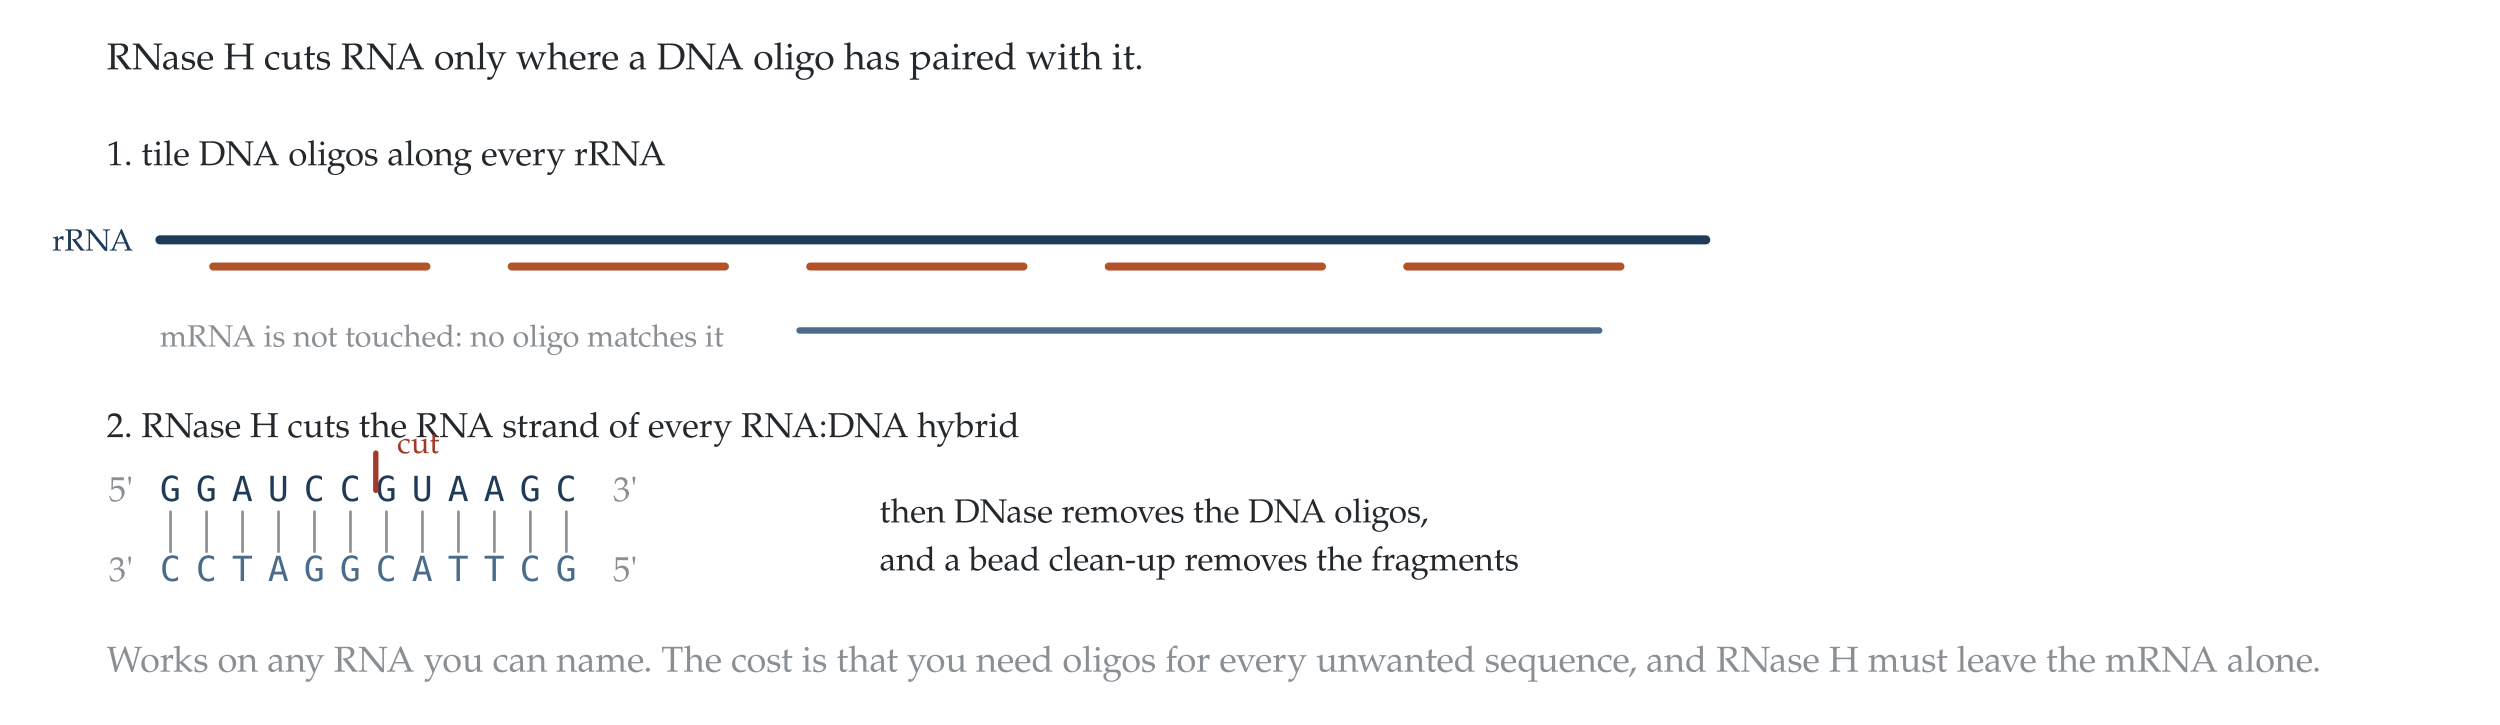
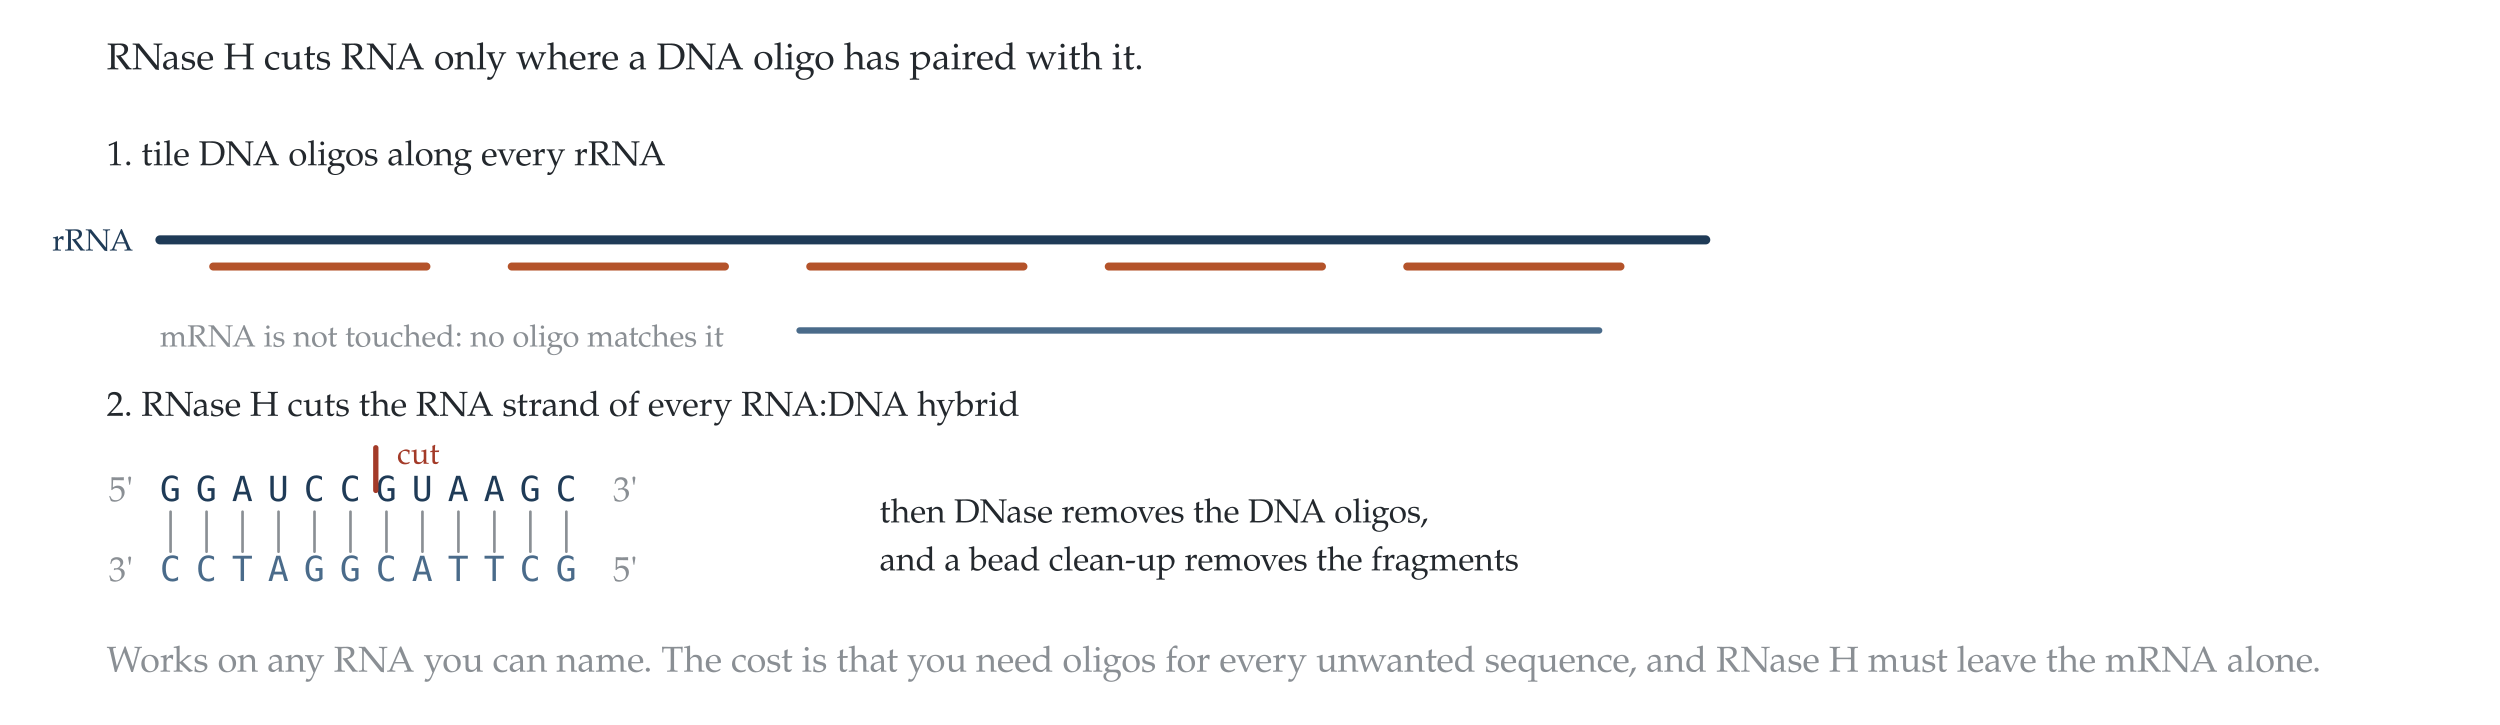
<svg xmlns="http://www.w3.org/2000/svg" viewBox="0 0 938 272" width="938" height="272" font-family="&quot;Palatino Linotype&quot;, &quot;Book Antiqua&quot;, Palatino, FreeSerif, serif" fill="#23282d">
  <rect width="720" height="272" fill="none" />
  <text x="40" y="26" font-size="14" fill="#23282d">RNase H cuts RNA only where a DNA oligo has paired with it.</text>
  <text x="40" y="62" font-size="13" fill="#23282d">1. tile DNA oligos along every rRNA</text>
  <line x1="60" y1="90" x2="640" y2="90" stroke="#1f3b57" stroke-width="3.4" stroke-linecap="round" />
  <text x="50" y="94" font-size="11.5" text-anchor="end" fill="#1f3b57">rRNA</text>
  <line x1="80" y1="100" x2="160" y2="100" stroke="#b4532a" stroke-width="3" stroke-linecap="round" />
  <line x1="192" y1="100" x2="272" y2="100" stroke="#b4532a" stroke-width="3" stroke-linecap="round" />
  <line x1="304" y1="100" x2="384" y2="100" stroke="#b4532a" stroke-width="3" stroke-linecap="round" />
  <line x1="416" y1="100" x2="496" y2="100" stroke="#b4532a" stroke-width="3" stroke-linecap="round" />
  <line x1="528" y1="100" x2="608" y2="100" stroke="#b4532a" stroke-width="3" stroke-linecap="round" />
  <text x="60" y="130" font-size="11.5" fill="#8a8f94">mRNA is not touched: no oligo matches it</text>
  <line x1="300" y1="124" x2="600" y2="124" stroke="#4a6b8a" stroke-width="2.4" stroke-linecap="round" />
-   <text x="40" y="164" font-size="13" fill="#23282d">2. RNase H cuts the RNA strand of every RNA:DNA hybrid</text>
+   <text x="40" y="156" font-size="13" fill="#23282d">2. RNase H cuts the RNA strand of every RNA:DNA hybrid</text>
  <text x="60.0" y="188" font-size="13" fill="#1f3b57" font-family="ui-monospace, &quot;DejaVu Sans Mono&quot;, &quot;Courier New&quot;, monospace">G</text>
  <text x="73.5" y="188" font-size="13" fill="#1f3b57" font-family="ui-monospace, &quot;DejaVu Sans Mono&quot;, &quot;Courier New&quot;, monospace">G</text>
  <text x="87.0" y="188" font-size="13" fill="#1f3b57" font-family="ui-monospace, &quot;DejaVu Sans Mono&quot;, &quot;Courier New&quot;, monospace">A</text>
  <text x="100.5" y="188" font-size="13" fill="#1f3b57" font-family="ui-monospace, &quot;DejaVu Sans Mono&quot;, &quot;Courier New&quot;, monospace">U</text>
  <text x="114.0" y="188" font-size="13" fill="#1f3b57" font-family="ui-monospace, &quot;DejaVu Sans Mono&quot;, &quot;Courier New&quot;, monospace">C</text>
  <text x="127.5" y="188" font-size="13" fill="#1f3b57" font-family="ui-monospace, &quot;DejaVu Sans Mono&quot;, &quot;Courier New&quot;, monospace">C</text>
  <text x="141.0" y="188" font-size="13" fill="#1f3b57" font-family="ui-monospace, &quot;DejaVu Sans Mono&quot;, &quot;Courier New&quot;, monospace">G</text>
  <text x="154.5" y="188" font-size="13" fill="#1f3b57" font-family="ui-monospace, &quot;DejaVu Sans Mono&quot;, &quot;Courier New&quot;, monospace">U</text>
  <text x="168.0" y="188" font-size="13" fill="#1f3b57" font-family="ui-monospace, &quot;DejaVu Sans Mono&quot;, &quot;Courier New&quot;, monospace">A</text>
  <text x="181.5" y="188" font-size="13" fill="#1f3b57" font-family="ui-monospace, &quot;DejaVu Sans Mono&quot;, &quot;Courier New&quot;, monospace">A</text>
  <text x="195.0" y="188" font-size="13" fill="#1f3b57" font-family="ui-monospace, &quot;DejaVu Sans Mono&quot;, &quot;Courier New&quot;, monospace">G</text>
  <text x="208.5" y="188" font-size="13" fill="#1f3b57" font-family="ui-monospace, &quot;DejaVu Sans Mono&quot;, &quot;Courier New&quot;, monospace">C</text>
  <text x="60.0" y="218" font-size="13" fill="#4a6b8a" font-family="ui-monospace, &quot;DejaVu Sans Mono&quot;, &quot;Courier New&quot;, monospace">C</text>
  <text x="73.5" y="218" font-size="13" fill="#4a6b8a" font-family="ui-monospace, &quot;DejaVu Sans Mono&quot;, &quot;Courier New&quot;, monospace">C</text>
  <text x="87.0" y="218" font-size="13" fill="#4a6b8a" font-family="ui-monospace, &quot;DejaVu Sans Mono&quot;, &quot;Courier New&quot;, monospace">T</text>
  <text x="100.5" y="218" font-size="13" fill="#4a6b8a" font-family="ui-monospace, &quot;DejaVu Sans Mono&quot;, &quot;Courier New&quot;, monospace">A</text>
  <text x="114.0" y="218" font-size="13" fill="#4a6b8a" font-family="ui-monospace, &quot;DejaVu Sans Mono&quot;, &quot;Courier New&quot;, monospace">G</text>
  <text x="127.5" y="218" font-size="13" fill="#4a6b8a" font-family="ui-monospace, &quot;DejaVu Sans Mono&quot;, &quot;Courier New&quot;, monospace">G</text>
  <text x="141.0" y="218" font-size="13" fill="#4a6b8a" font-family="ui-monospace, &quot;DejaVu Sans Mono&quot;, &quot;Courier New&quot;, monospace">C</text>
  <text x="154.5" y="218" font-size="13" fill="#4a6b8a" font-family="ui-monospace, &quot;DejaVu Sans Mono&quot;, &quot;Courier New&quot;, monospace">A</text>
  <text x="168.0" y="218" font-size="13" fill="#4a6b8a" font-family="ui-monospace, &quot;DejaVu Sans Mono&quot;, &quot;Courier New&quot;, monospace">T</text>
  <text x="181.5" y="218" font-size="13" fill="#4a6b8a" font-family="ui-monospace, &quot;DejaVu Sans Mono&quot;, &quot;Courier New&quot;, monospace">T</text>
  <text x="195.0" y="218" font-size="13" fill="#4a6b8a" font-family="ui-monospace, &quot;DejaVu Sans Mono&quot;, &quot;Courier New&quot;, monospace">C</text>
  <text x="208.5" y="218" font-size="13" fill="#4a6b8a" font-family="ui-monospace, &quot;DejaVu Sans Mono&quot;, &quot;Courier New&quot;, monospace">G</text>
  <line x1="64.0" y1="192" x2="64.0" y2="207" stroke="#8a8f94" stroke-width="1" stroke-linecap="round" />
  <line x1="77.5" y1="192" x2="77.5" y2="207" stroke="#8a8f94" stroke-width="1" stroke-linecap="round" />
  <line x1="91.0" y1="192" x2="91.0" y2="207" stroke="#8a8f94" stroke-width="1" stroke-linecap="round" />
  <line x1="104.5" y1="192" x2="104.5" y2="207" stroke="#8a8f94" stroke-width="1" stroke-linecap="round" />
  <line x1="118.0" y1="192" x2="118.0" y2="207" stroke="#8a8f94" stroke-width="1" stroke-linecap="round" />
  <line x1="131.5" y1="192" x2="131.5" y2="207" stroke="#8a8f94" stroke-width="1" stroke-linecap="round" />
  <line x1="145.0" y1="192" x2="145.0" y2="207" stroke="#8a8f94" stroke-width="1" stroke-linecap="round" />
  <line x1="158.5" y1="192" x2="158.5" y2="207" stroke="#8a8f94" stroke-width="1" stroke-linecap="round" />
  <line x1="172.0" y1="192" x2="172.0" y2="207" stroke="#8a8f94" stroke-width="1" stroke-linecap="round" />
  <line x1="185.5" y1="192" x2="185.5" y2="207" stroke="#8a8f94" stroke-width="1" stroke-linecap="round" />
  <line x1="199.0" y1="192" x2="199.0" y2="207" stroke="#8a8f94" stroke-width="1" stroke-linecap="round" />
  <line x1="212.5" y1="192" x2="212.5" y2="207" stroke="#8a8f94" stroke-width="1" stroke-linecap="round" />
  <text x="50" y="188" font-size="13" text-anchor="end" fill="#8a8f94">5'</text>
  <text x="230.0" y="188" font-size="13" fill="#8a8f94">3'</text>
  <text x="50" y="218" font-size="13" text-anchor="end" fill="#8a8f94">3'</text>
  <text x="230.0" y="218" font-size="13" fill="#8a8f94">5'</text>
-   <line x1="141.0" y1="170" x2="141.0" y2="184" stroke="#a33a28" stroke-width="2" stroke-linecap="round" />
-   <text x="149.0" y="170" font-size="11.5" fill="#a33a28">cut</text>
+   <line x1="141.0" y1="168" x2="141.0" y2="184" stroke="#a33a28" stroke-width="2" stroke-linecap="round" />
+   <text x="149.0" y="174" font-size="11.5" fill="#a33a28">cut</text>
  <text x="330" y="196" font-size="12.5" fill="#23282d">then DNase removes the DNA oligos,</text>
  <text x="330" y="214" font-size="12.5" fill="#23282d">and a bead clean-up removes the fragments</text>
  <text x="40" y="252" font-size="13.5" fill="#8a8f94">Works on any RNA you can name. The cost is that you need oligos for every unwanted sequence, and RNase H must leave the mRNA alone.</text>
</svg>
